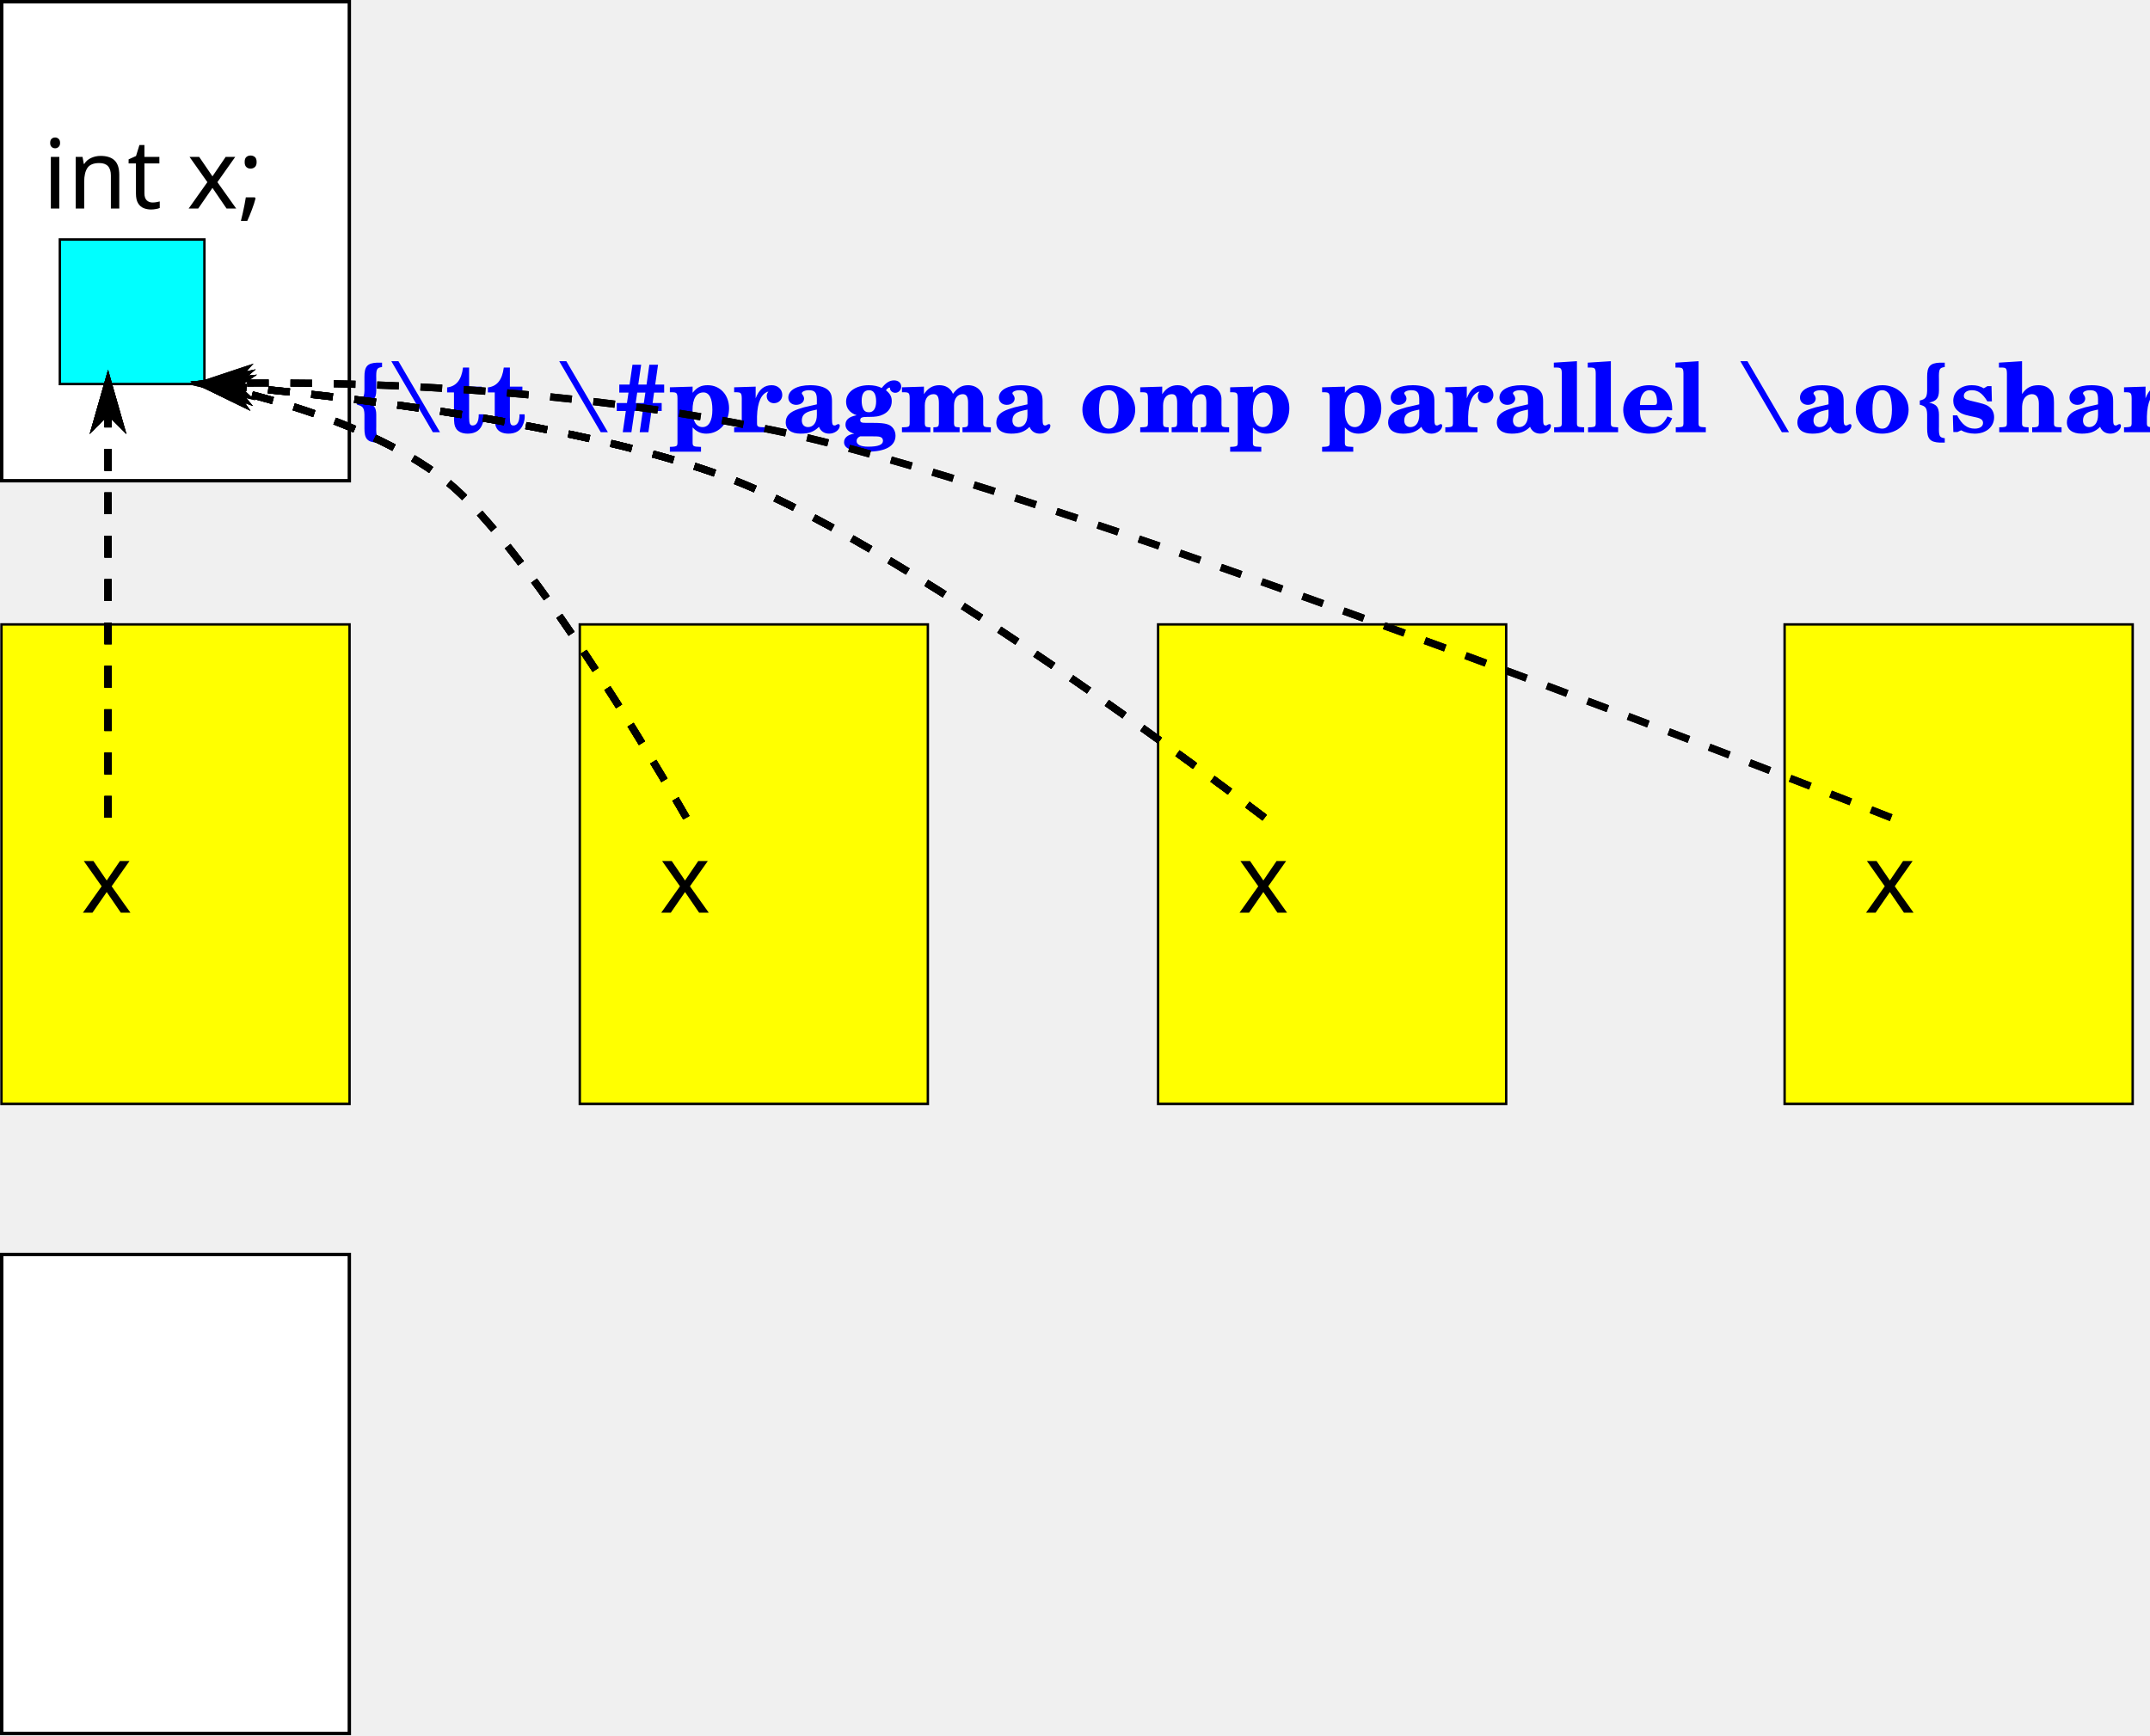
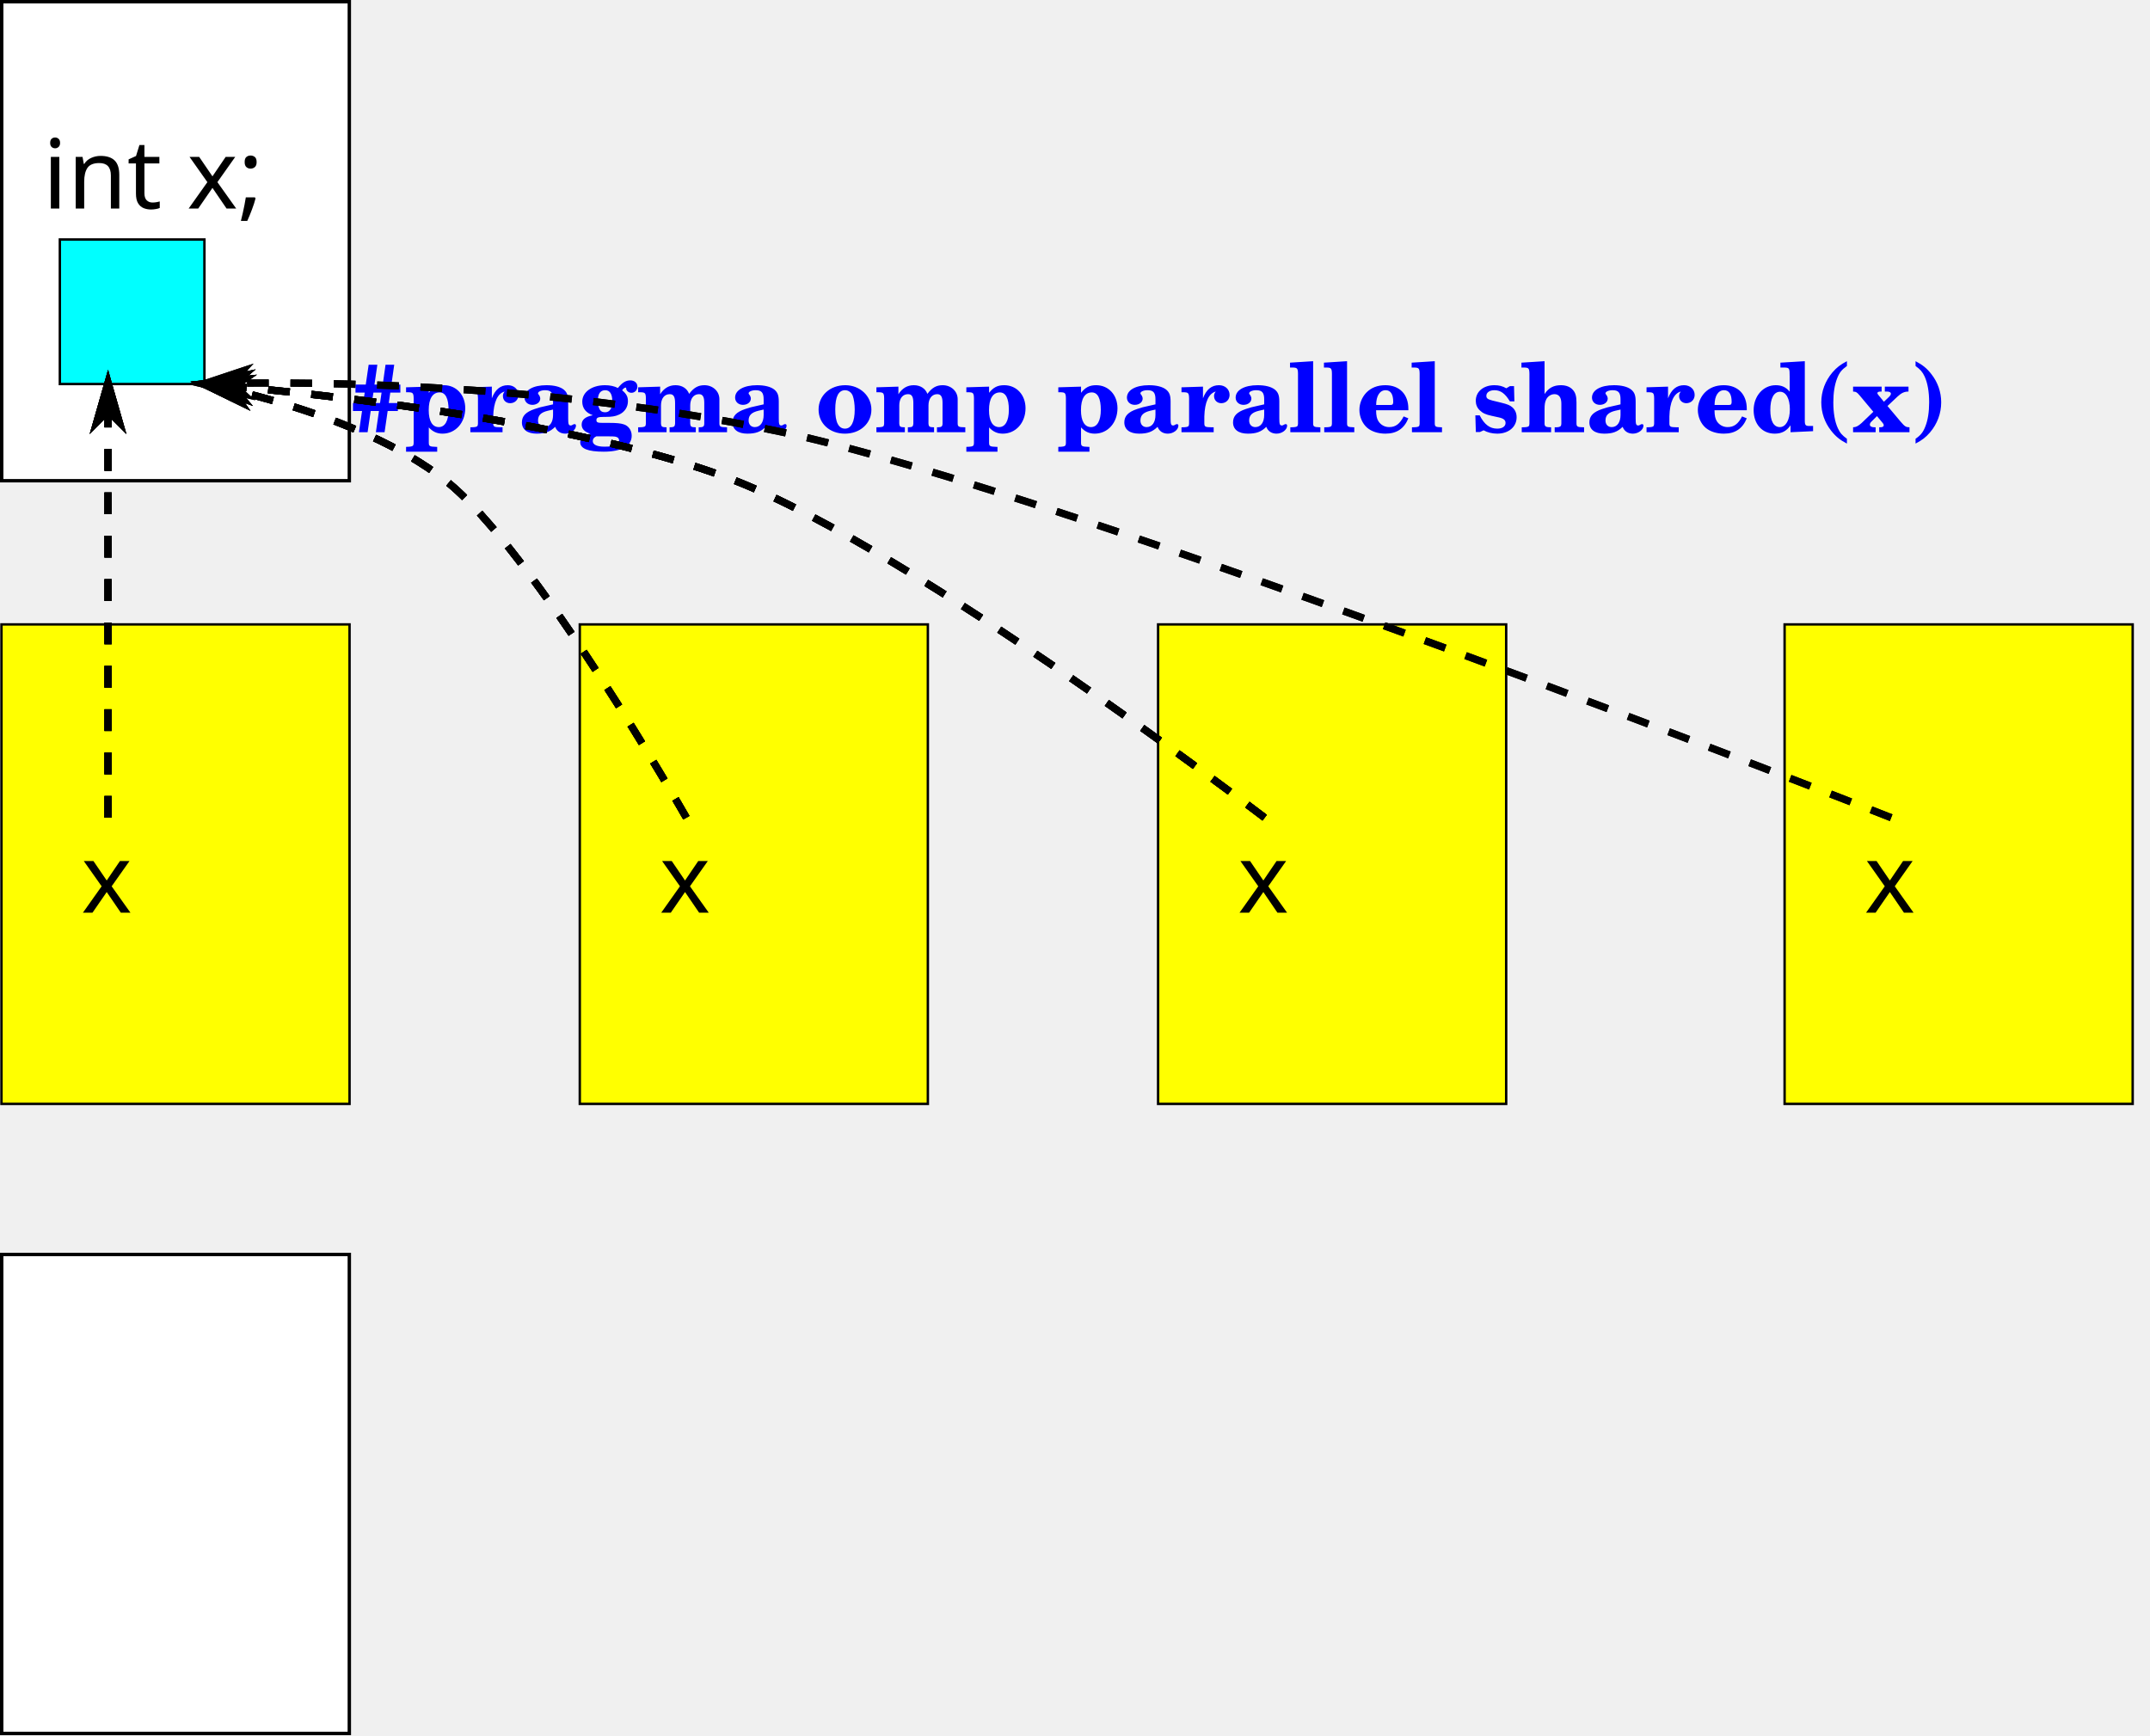
<svg xmlns="http://www.w3.org/2000/svg" width="236.075mm" height="190.565mm" id="svg2" version="1.1">
  <defs id="defs4">
    <marker orient="auto" refY="0" refX="0" id="Arrow1Mend" style="overflow:visible">
      <path id="path3814" d="M 0,0 5,-5 -12.5,0 5,5 Z" style="fill-rule:evenodd;stroke:#000000;stroke-width:1pt" transform="matrix(-0.4,0,0,-0.4,-4,0)" />
    </marker>
    <marker orient="auto" refY="0" refX="0" id="Arrow1Lend" style="overflow:visible">
      <path id="path3763" d="M 0,0 5,-5 -12.5,0 5,5 Z" style="fill-rule:evenodd;stroke:#000000;stroke-width:1pt" transform="matrix(-0.8,0,0,-0.8,-10,0)" />
    </marker>
    <marker orient="auto" refY="0" refX="0" id="Arrow1Mend-9" style="overflow:visible">
      <path id="path3814-1" d="M 0,0 5,-5 -12.5,0 5,5 Z" style="fill-rule:evenodd;stroke:#000000;stroke-width:1pt" transform="matrix(-0.4,0,0,-0.4,-4,0)" />
    </marker>
    <marker orient="auto" refY="0" refX="0" id="marker7500" style="overflow:visible">
      <path id="path7498" d="M 0,0 5,-5 -12.5,0 5,5 Z" style="fill-rule:evenodd;stroke:#000000;stroke-width:1pt" transform="matrix(-0.4,0,0,-0.4,-4,0)" />
    </marker>
    <marker orient="auto" refY="0" refX="0" id="marker7504" style="overflow:visible">
      <path id="path7502" d="M 0,0 5,-5 -12.5,0 5,5 Z" style="fill-rule:evenodd;stroke:#000000;stroke-width:1pt" transform="matrix(-0.4,0,0,-0.4,-4,0)" />
    </marker>
    <marker orient="auto" refY="0" refX="0" id="marker7508" style="overflow:visible">
      <path id="path7506" d="M 0,0 5,-5 -12.5,0 5,5 Z" style="fill-rule:evenodd;stroke:#000000;stroke-width:1pt" transform="matrix(-0.4,0,0,-0.4,-4,0)" />
    </marker>
    <marker orient="auto" refY="0" refX="0" id="marker7512" style="overflow:visible">
      <path id="path7510" d="M 0,0 5,-5 -12.5,0 5,5 Z" style="fill-rule:evenodd;stroke:#000000;stroke-width:1pt" transform="matrix(-0.4,0,0,-0.4,-4,0)" />
    </marker>
    <marker orient="auto" refY="0" refX="0" id="marker7516" style="overflow:visible">
      <path id="path7514" d="M 0,0 5,-5 -12.5,0 5,5 Z" style="fill-rule:evenodd;stroke:#000000;stroke-width:1pt" transform="matrix(-0.4,0,0,-0.4,-4,0)" />
    </marker>
    <marker orient="auto" refY="0" refX="0" id="marker7520" style="overflow:visible">
      <path id="path7518" d="M 0,0 5,-5 -12.5,0 5,5 Z" style="fill-rule:evenodd;stroke:#000000;stroke-width:1pt" transform="matrix(-0.4,0,0,-0.4,-4,0)" />
    </marker>
    <marker orient="auto" refY="0" refX="0" id="marker7524" style="overflow:visible">
      <path id="path7522" d="M 0,0 5,-5 -12.5,0 5,5 Z" style="fill-rule:evenodd;stroke:#000000;stroke-width:1pt" transform="matrix(-0.4,0,0,-0.4,-4,0)" />
    </marker>
  </defs>
  <rect y="259.181" x="0.609" height="199.026" width="144.455" id="rect4292" style="display:inline;fill:#ffff00;fill-opacity:1;stroke:#000000;stroke-width:1;stroke-miterlimit:4;stroke-dasharray:none;stroke-dashoffset:0;stroke-opacity:1" />
  <rect style="display:inline;fill:#ffffff;fill-opacity:1;stroke:#000000;stroke-width:1.411;stroke-miterlimit:4;stroke-dasharray:none;stroke-dashoffset:0;stroke-opacity:1" id="rect4260" width="144.262" height="198.833" x="0.706" y="0.706" />
  <text id="text3020" y="179.408" x="144.837" style="font-style:normal;font-variant:normal;font-weight:bold;font-stretch:normal;line-height:0%;font-family:'Century Schoolbook L';-inkscape-font-specification:'Century Schoolbook L Medium';text-align:start;letter-spacing:0px;word-spacing:0px;text-anchor:start;display:inline;fill:#000000;fill-opacity:1;stroke:none" xml:space="preserve">
-     <tspan y="179.408" x="144.837" style="font-size:40px;line-height:1.25;text-align:start;text-anchor:start;fill:#0000ff" id="tspan3017">{\tt \#pragma omp parallel \ao{shared(x)}}</tspan>
+     <tspan y="179.408" x="144.837" style="font-size:40px;line-height:1.25;text-align:start;text-anchor:start;fill:#0000ff" id="tspan3017">#pragma omp parallel shared(x)</tspan>
  </text>
  <rect style="display:inline;fill:#00ffff;stroke:#000000;stroke-width:1;stroke-miterlimit:4;stroke-dasharray:none;stroke-dashoffset:0;stroke-opacity:1" id="rect3019" width="60" height="60" x="24.837" y="99.408" />
  <rect style="display:inline;fill:#ffff00;fill-opacity:1;stroke:#000000;stroke-width:1;stroke-miterlimit:4;stroke-dasharray:none;stroke-dashoffset:0;stroke-opacity:1" id="rect5355" width="144.455" height="199.026" x="240.609" y="259.181" />
  <rect y="259.181" x="480.609" height="199.026" width="144.455" id="rect5357" style="display:inline;fill:#ffff00;fill-opacity:1;stroke:#000000;stroke-width:1;stroke-miterlimit:4;stroke-dasharray:none;stroke-dashoffset:0;stroke-opacity:1" />
  <rect style="display:inline;fill:#ffff00;fill-opacity:1;stroke:#000000;stroke-width:1;stroke-miterlimit:4;stroke-dasharray:none;stroke-dashoffset:0;stroke-opacity:1" id="rect5359" width="144.455" height="199.026" x="740.609" y="259.181" />
  <text xml:space="preserve" style="font-style:normal;font-weight:normal;line-height:0%;font-family:sans-serif;letter-spacing:0px;word-spacing:0px;display:inline;fill:#000000;fill-opacity:1;stroke:none" x="33.694" y="378.837" id="text5373">
    <tspan id="tspan5375" x="33.694" y="378.837" style="font-size:40px;line-height:1.25;font-family:sans-serif">x</tspan>
  </text>
  <rect y="520.706" x="0.706" height="198.833" width="144.262" id="rect6305" style="display:inline;fill:#ffffff;fill-opacity:1;stroke:#000000;stroke-width:1.411;stroke-miterlimit:4;stroke-dasharray:none;stroke-dashoffset:0;stroke-opacity:1" />
  <text xml:space="preserve" style="font-style:normal;font-weight:normal;line-height:0%;font-family:sans-serif;letter-spacing:0px;word-spacing:0px;display:inline;fill:#000000;fill-opacity:1;stroke:none" x="17.694" y="86.551" id="text8383">
    <tspan x="17.694" y="86.551" id="tspan8387" style="font-size:40px;line-height:1.25;font-family:sans-serif">int x;</tspan>
  </text>
  <path style="display:inline;fill:none;stroke:#000000;stroke-width:3;stroke-linecap:butt;stroke-linejoin:miter;stroke-miterlimit:4;stroke-dasharray:9, 9;stroke-dashoffset:0;stroke-opacity:1;marker-end:url(#Arrow1Mend-9)" d="m 44.837,339.408 v -180" id="path7171" />
  <path style="display:inline;fill:none;stroke:#000000;stroke-width:3;stroke-linecap:butt;stroke-linejoin:miter;stroke-miterlimit:4;stroke-dasharray:9, 9;stroke-dashoffset:0;stroke-opacity:1;marker-end:url(#Arrow1Mend-9)" d="m 284.837,339.408 c 0,0 -63.325,-111.21 -100,-140 -36.675,-28.79 -100,-40 -100,-40" id="path7173" />
  <path style="display:inline;fill:none;stroke:#000000;stroke-width:3;stroke-linecap:butt;stroke-linejoin:miter;stroke-miterlimit:4;stroke-dasharray:9, 9;stroke-dashoffset:0;stroke-opacity:1;marker-end:url(#Arrow1Mend-9)" d="m 524.837,339.408 c 0,0 -144.831,-110.56 -220,-140 -75.169,-29.44 -220,-40 -220,-40" id="path7175" />
  <path style="display:inline;fill:none;stroke:#000000;stroke-width:3;stroke-linecap:butt;stroke-linejoin:miter;stroke-miterlimit:4;stroke-dasharray:9, 9;stroke-dashoffset:0;stroke-opacity:1;marker-end:url(#Arrow1Mend-9)" d="m 784.837,339.408 c 0,0 -341.328,-134.837 -460,-160 -118.672,-25.163 -240,-20 -240,-20" id="path7177" />
  <path id="path7195" d="m 44.837,339.408 v -180" style="display:inline;fill:none;stroke:#000000;stroke-width:3;stroke-linecap:butt;stroke-linejoin:miter;stroke-miterlimit:4;stroke-dasharray:9, 9;stroke-dashoffset:0;stroke-opacity:1;marker-end:url(#Arrow1Mend-9)" />
  <path id="path7197" d="m 284.837,339.408 c 0,0 -63.325,-111.21 -100,-140 -36.675,-28.79 -100,-40 -100,-40" style="display:inline;fill:none;stroke:#000000;stroke-width:3;stroke-linecap:butt;stroke-linejoin:miter;stroke-miterlimit:4;stroke-dasharray:9, 9;stroke-dashoffset:0;stroke-opacity:1;marker-end:url(#Arrow1Mend-9)" />
  <path id="path7199" d="m 524.837,339.408 c 0,0 -144.831,-110.56 -220,-140 -75.169,-29.44 -220,-40 -220,-40" style="display:inline;fill:none;stroke:#000000;stroke-width:3;stroke-linecap:butt;stroke-linejoin:miter;stroke-miterlimit:4;stroke-dasharray:9, 9;stroke-dashoffset:0;stroke-opacity:1;marker-end:url(#Arrow1Mend-9)" />
  <path id="path7769" d="m 44.837,339.408 v -180" style="display:inline;fill:none;stroke:#000000;stroke-width:3;stroke-linecap:butt;stroke-linejoin:miter;stroke-miterlimit:4;stroke-dasharray:9, 9;stroke-dashoffset:0;stroke-opacity:1;marker-end:url(#Arrow1Mend-9)" />
  <path id="path7771" d="m 284.837,339.408 c 0,0 -63.325,-111.21 -100,-140 -36.675,-28.79 -100,-40 -100,-40" style="display:inline;fill:none;stroke:#000000;stroke-width:3;stroke-linecap:butt;stroke-linejoin:miter;stroke-miterlimit:4;stroke-dasharray:9, 9;stroke-dashoffset:0;stroke-opacity:1;marker-end:url(#Arrow1Mend-9)" />
  <path id="path7773" d="m 524.837,339.408 c 0,0 -144.831,-110.56 -220,-140 -75.169,-29.44 -220,-40 -220,-40" style="display:inline;fill:none;stroke:#000000;stroke-width:3;stroke-linecap:butt;stroke-linejoin:miter;stroke-miterlimit:4;stroke-dasharray:9, 9;stroke-dashoffset:0;stroke-opacity:1;marker-end:url(#Arrow1Mend-9)" />
  <path id="path7775" d="m 784.837,339.408 c 0,0 -341.328,-134.837 -460,-160 -118.672,-25.163 -240,-20 -240,-20" style="display:inline;fill:none;stroke:#000000;stroke-width:3;stroke-linecap:butt;stroke-linejoin:miter;stroke-miterlimit:4;stroke-dasharray:9, 9;stroke-dashoffset:0;stroke-opacity:1;marker-end:url(#Arrow1Mend-9)" />
  <path style="display:inline;fill:none;stroke:#000000;stroke-width:3;stroke-linecap:butt;stroke-linejoin:miter;stroke-miterlimit:4;stroke-dasharray:9, 9;stroke-dashoffset:0;stroke-opacity:1;marker-end:url(#Arrow1Mend-9)" d="m 44.837,339.408 v -180" id="path7777" />
  <path style="display:inline;fill:none;stroke:#000000;stroke-width:3;stroke-linecap:butt;stroke-linejoin:miter;stroke-miterlimit:4;stroke-dasharray:9, 9;stroke-dashoffset:0;stroke-opacity:1;marker-end:url(#Arrow1Mend-9)" d="m 284.837,339.408 c 0,0 -63.325,-111.21 -100,-140 -36.675,-28.79 -100,-40 -100,-40" id="path7779" />
  <path style="display:inline;fill:none;stroke:#000000;stroke-width:3;stroke-linecap:butt;stroke-linejoin:miter;stroke-miterlimit:4;stroke-dasharray:9, 9;stroke-dashoffset:0;stroke-opacity:1;marker-end:url(#Arrow1Mend-9)" d="m 524.837,339.408 c 0,0 -144.831,-110.56 -220,-140 -75.169,-29.44 -220,-40 -220,-40" id="path7781" />
  <text id="text989" y="378.837" x="273.694" style="font-style:normal;font-weight:normal;line-height:0%;font-family:sans-serif;letter-spacing:0px;word-spacing:0px;display:inline;fill:#000000;fill-opacity:1;stroke:none" xml:space="preserve">
    <tspan style="font-size:40px;line-height:1.25;font-family:sans-serif" y="378.837" x="273.694" id="tspan987">x</tspan>
  </text>
  <text xml:space="preserve" style="font-style:normal;font-weight:normal;line-height:0%;font-family:sans-serif;letter-spacing:0px;word-spacing:0px;display:inline;fill:#000000;fill-opacity:1;stroke:none" x="513.694" y="378.837" id="text993">
    <tspan id="tspan991" x="513.694" y="378.837" style="font-size:40px;line-height:1.25;font-family:sans-serif">x</tspan>
  </text>
  <text id="text997" y="378.837" x="773.694" style="font-style:normal;font-weight:normal;line-height:0%;font-family:sans-serif;letter-spacing:0px;word-spacing:0px;display:inline;fill:#000000;fill-opacity:1;stroke:none" xml:space="preserve">
    <tspan style="font-size:40px;line-height:1.25;font-family:sans-serif" y="378.837" x="773.694" id="tspan995">x</tspan>
  </text>
</svg>
